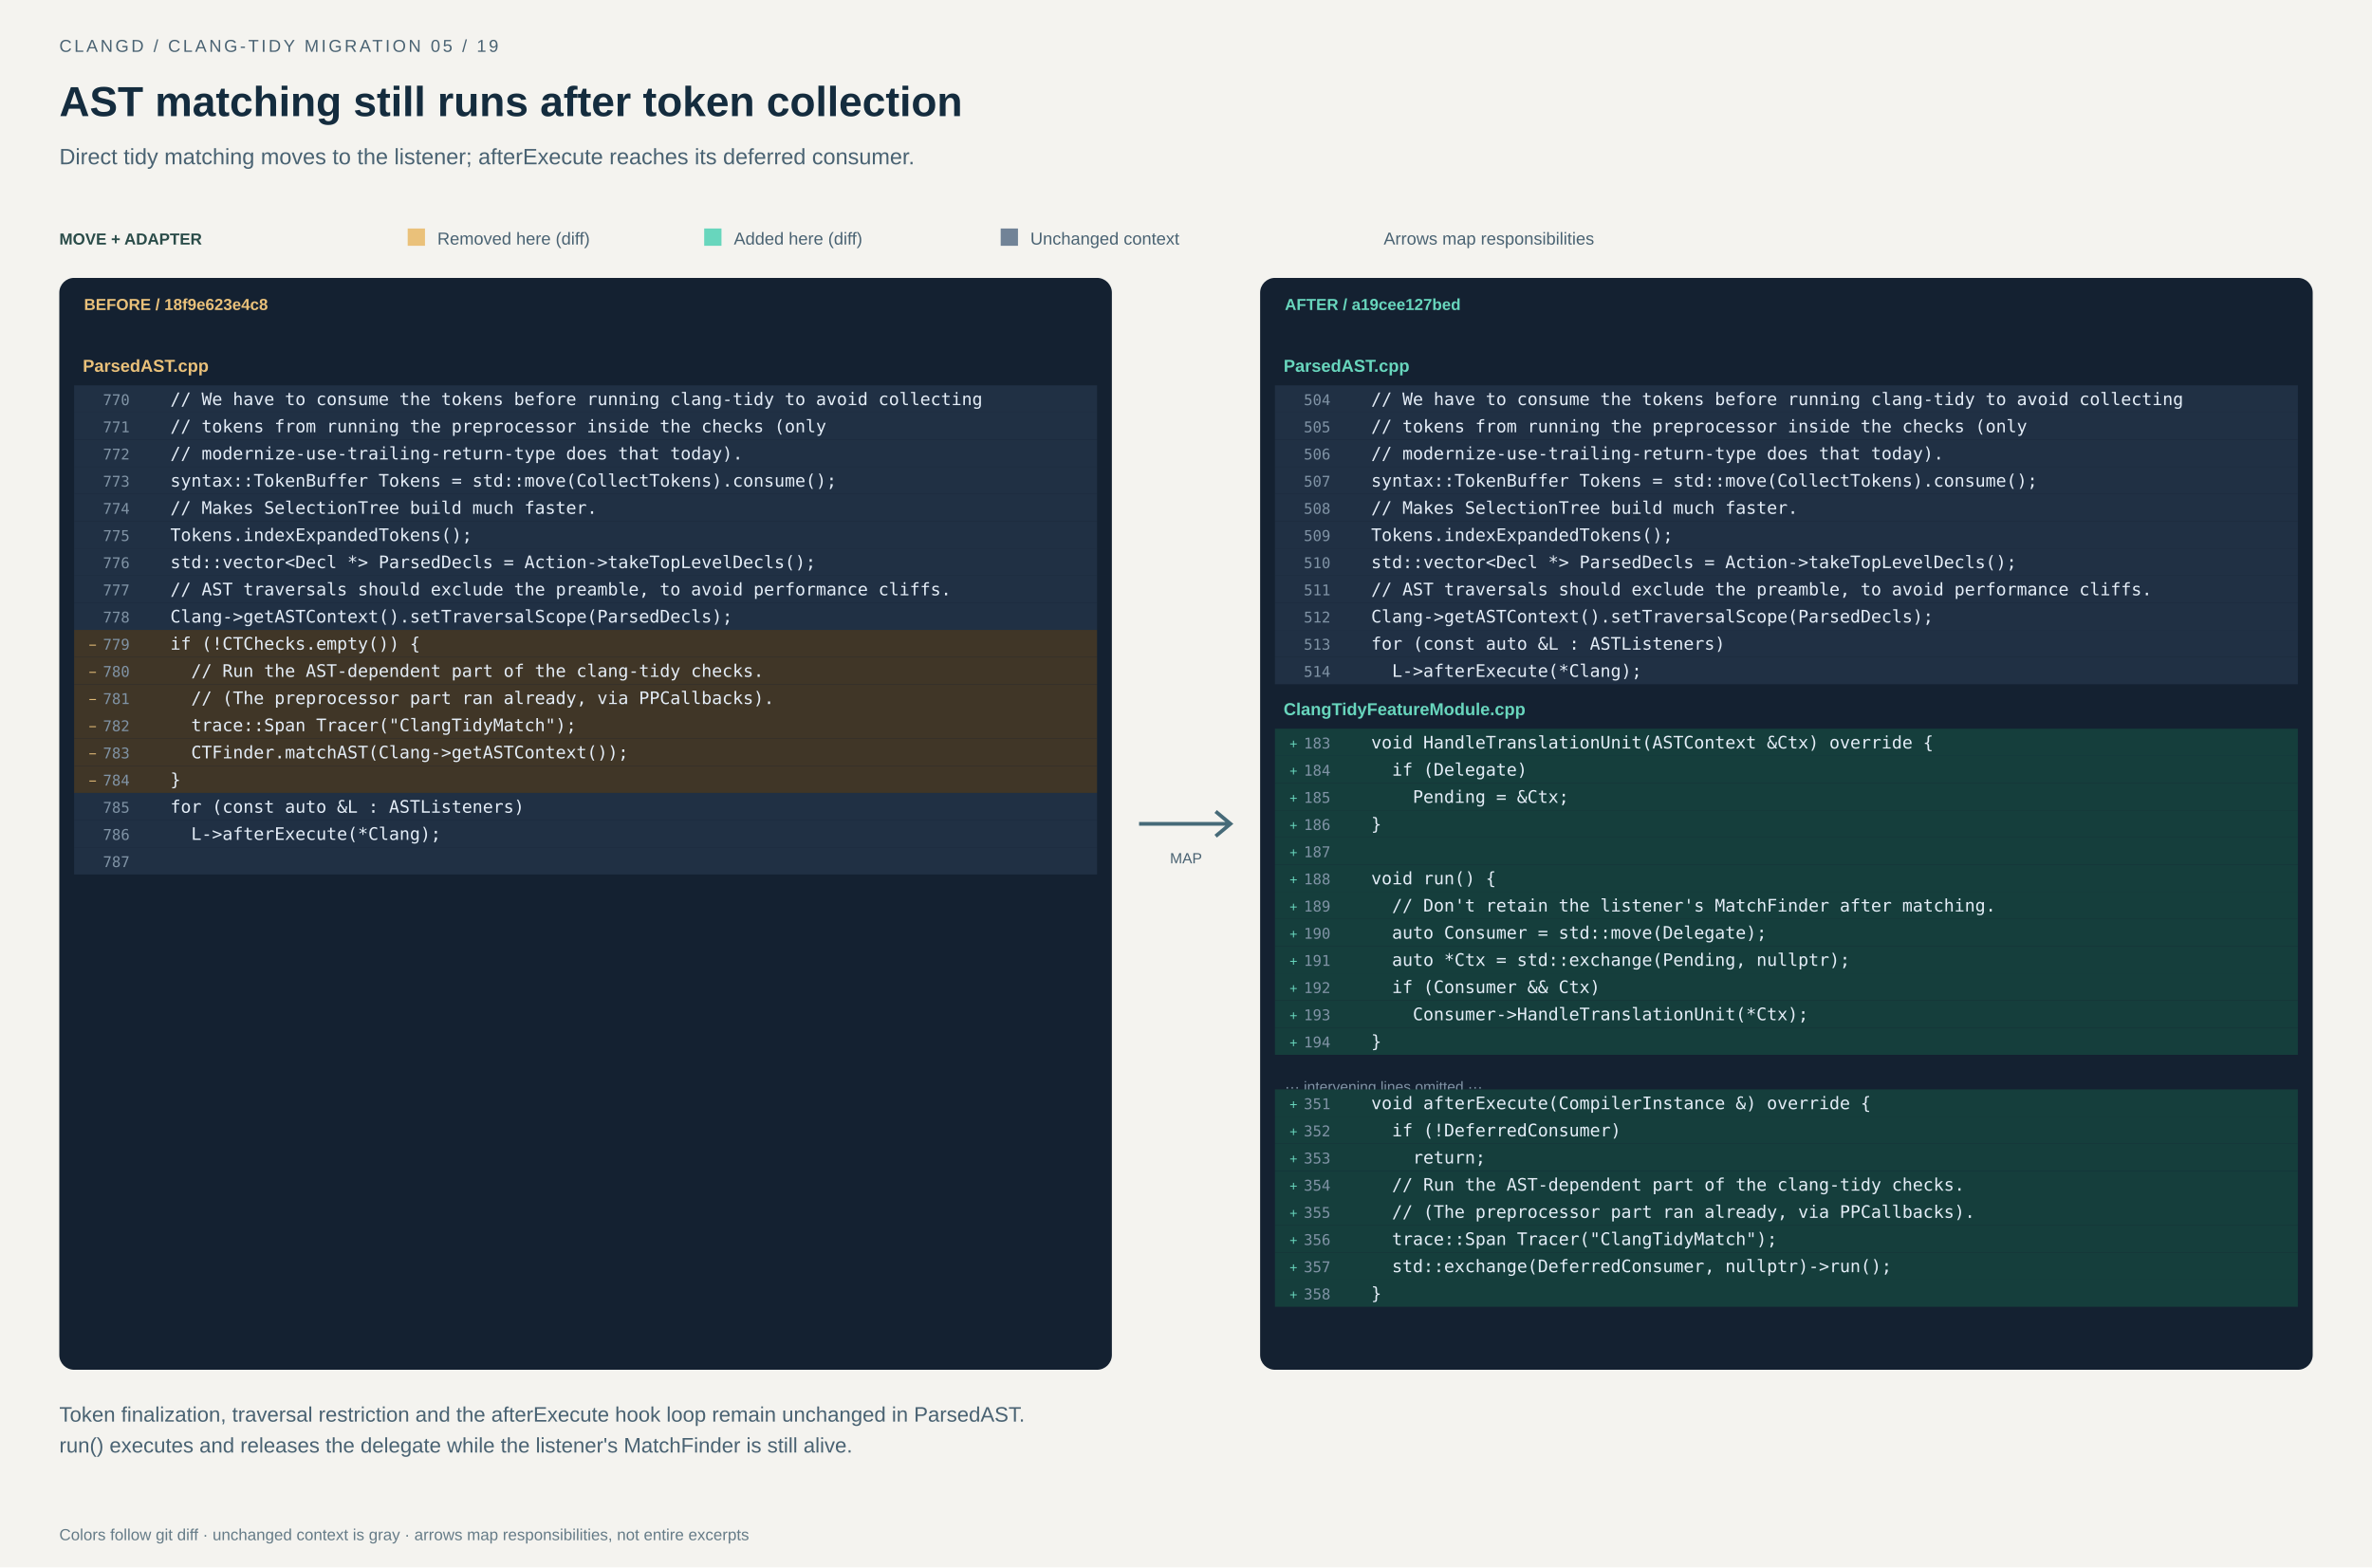
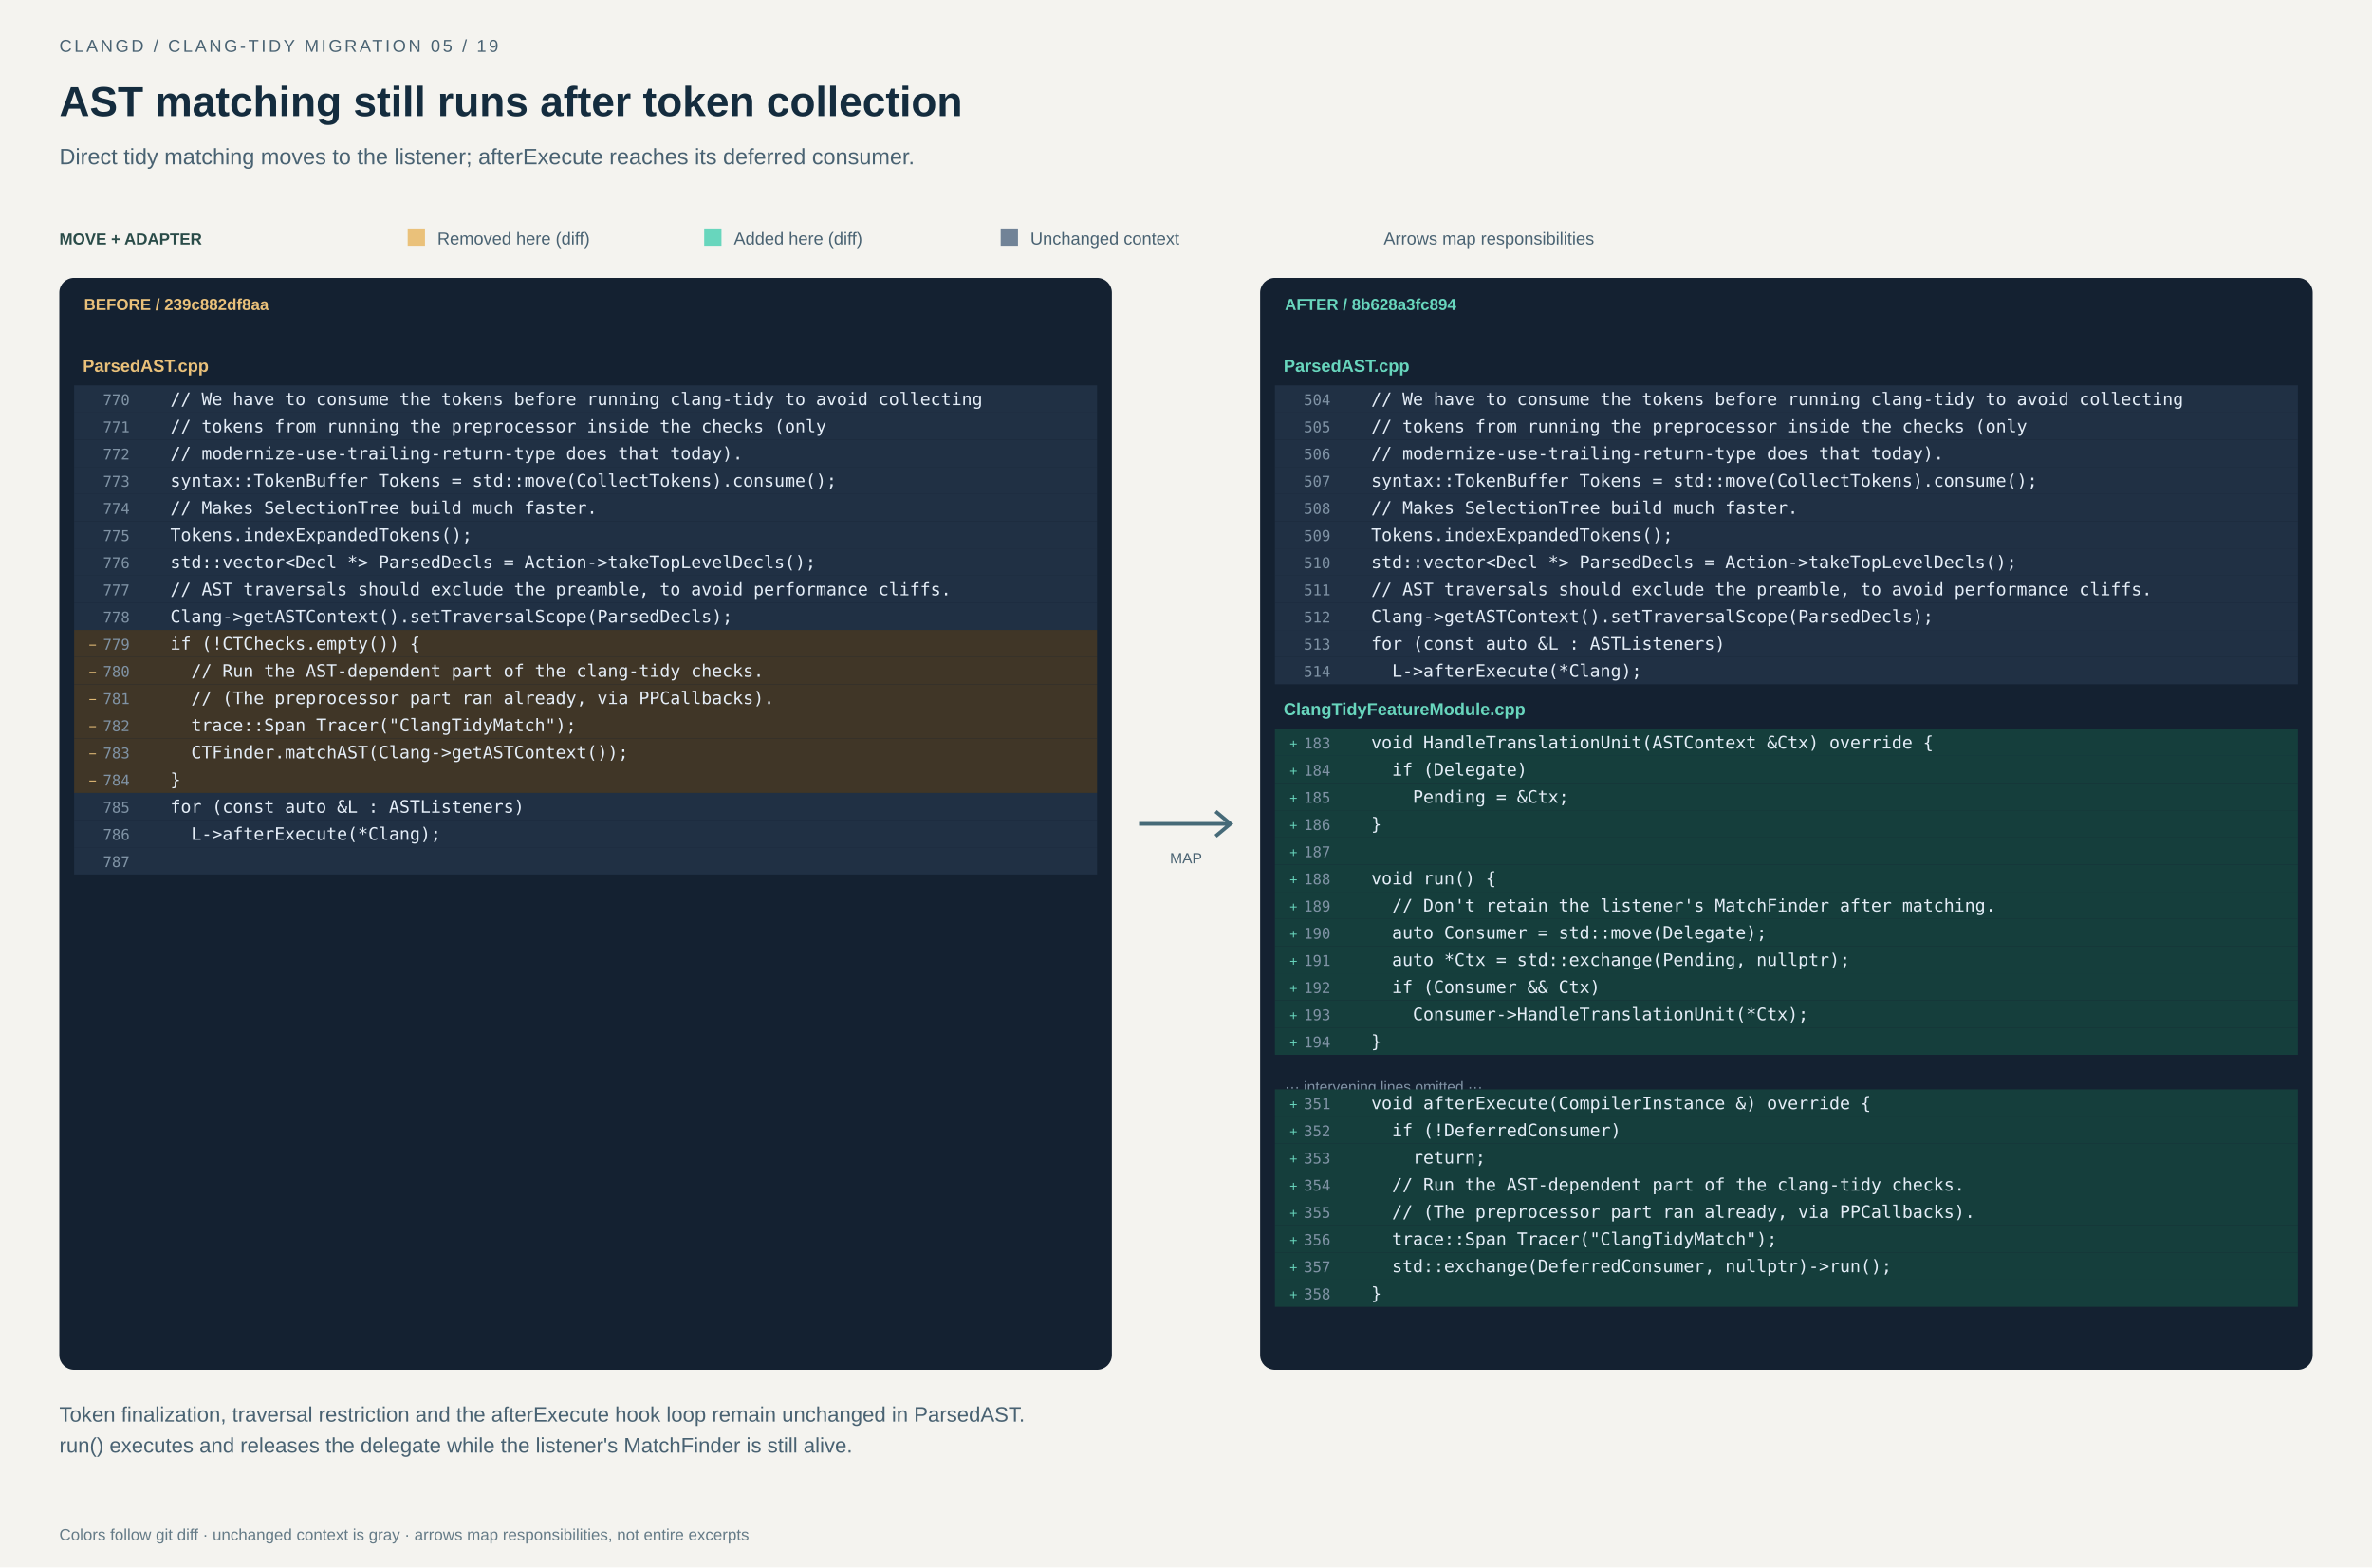
<svg xmlns="http://www.w3.org/2000/svg" width="1920" height="1269" viewBox="0 0 1920 1269">
  <rect width="1920" height="1269" fill="#f4f3ef" />
  <text x="48" y="42" font-family="Arial,Helvetica,sans-serif" font-size="16" fill="#496272" letter-spacing="2" style="font-size:14px">CLANGD / CLANG-TIDY MIGRATION     05 / 19</text>
  <text x="48" y="94" font-family="Arial,Helvetica,sans-serif" font-size="16" fill="#496272" font-weight="700" style="fill:#142c3e;font-size:34px">AST matching still runs after token collection</text>
  <text x="48" y="133" font-family="Arial,Helvetica,sans-serif" font-size="16" fill="#496272" style="font-size:18px">Direct tidy matching moves to the listener; afterExecute reaches its deferred consumer.</text>
  <text x="48" y="198" font-family="Arial,Helvetica,sans-serif" font-size="16" fill="#496272" font-weight="700" style="fill:#294b48;font-size:13px">MOVE + ADAPTER</text>
  <rect x="330" y="185" width="14" height="14" fill="#eac17a" />
  <text x="354" y="198" font-family="Arial,Helvetica,sans-serif" font-size="16" fill="#496272" style="font-size:14px">Removed here (diff)</text>
  <rect x="570" y="185" width="14" height="14" fill="#68d6bd" />
  <text x="594" y="198" font-family="Arial,Helvetica,sans-serif" font-size="16" fill="#496272" style="font-size:14px">Added here (diff)</text>
  <rect x="810" y="185" width="14" height="14" fill="#718397" />
  <text x="834" y="198" font-family="Arial,Helvetica,sans-serif" font-size="16" fill="#496272" style="font-size:14px">Unchanged context</text>
  <text x="1120" y="198" font-family="Arial,Helvetica,sans-serif" font-size="16" fill="#496272" style="font-size:14px">Arrows map responsibilities</text>
  <rect x="48" y="225" width="852" height="884" rx="12" fill="#142131" />
-   <text x="68" y="251" font-family="Arial,Helvetica,sans-serif" font-size="16" fill="#496272" style="fill:#eac17a;font-size:13px" font-weight="700">BEFORE / 18f9e623e4c8</text>
-   <a href="https://github.com/ArcsinX/llvm-project/blob/18f9e623e4c891ba31ff817c07197707ac9bc593/clang-tools-extra/clangd/ParsedAST.cpp#L770">
+   <text x="68" y="251" font-family="Arial,Helvetica,sans-serif" font-size="16" fill="#496272" style="fill:#eac17a;font-size:13px" font-weight="700">BEFORE / 239c882df8aa</text>
+   <a href="https://github.com/ArcsinX/llvm-project/blob/239c882df8aa5e256256843090984ee90b43e835/clang-tools-extra/clangd/ParsedAST.cpp#L770">
    <text x="67" y="301" font-family="Arial,Helvetica,sans-serif" font-size="16" fill="#496272" font-weight="600" style="fill:#eac17a;font-size:14px">ParsedAST.cpp</text>
  </a>
  <rect x="60" y="312" width="828" height="22" fill="#203044" />
  <text x="105" y="328" text-anchor="end" font-family="Menlo,Consolas,monospace" font-size="12" fill="#8093a5">770</text>
  <text x="121" y="328" xml:space="preserve" font-family="Menlo,Consolas,monospace" font-size="14" fill="#e4edf7">  // We have to consume the tokens before running clang-tidy to avoid collecting</text>
  <rect x="60" y="334" width="828" height="22" fill="#203044" />
  <text x="105" y="350" text-anchor="end" font-family="Menlo,Consolas,monospace" font-size="12" fill="#8093a5">771</text>
  <text x="121" y="350" xml:space="preserve" font-family="Menlo,Consolas,monospace" font-size="14" fill="#e4edf7">  // tokens from running the preprocessor inside the checks (only</text>
  <rect x="60" y="356" width="828" height="22" fill="#203044" />
  <text x="105" y="372" text-anchor="end" font-family="Menlo,Consolas,monospace" font-size="12" fill="#8093a5">772</text>
  <text x="121" y="372" xml:space="preserve" font-family="Menlo,Consolas,monospace" font-size="14" fill="#e4edf7">  // modernize-use-trailing-return-type does that today).</text>
  <rect x="60" y="378" width="828" height="22" fill="#203044" />
  <text x="105" y="394" text-anchor="end" font-family="Menlo,Consolas,monospace" font-size="12" fill="#8093a5">773</text>
  <text x="121" y="394" xml:space="preserve" font-family="Menlo,Consolas,monospace" font-size="14" fill="#e4edf7">  syntax::TokenBuffer Tokens = std::move(CollectTokens).consume();</text>
  <rect x="60" y="400" width="828" height="22" fill="#203044" />
  <text x="105" y="416" text-anchor="end" font-family="Menlo,Consolas,monospace" font-size="12" fill="#8093a5">774</text>
  <text x="121" y="416" xml:space="preserve" font-family="Menlo,Consolas,monospace" font-size="14" fill="#e4edf7">  // Makes SelectionTree build much faster.</text>
  <rect x="60" y="422" width="828" height="22" fill="#203044" />
  <text x="105" y="438" text-anchor="end" font-family="Menlo,Consolas,monospace" font-size="12" fill="#8093a5">775</text>
  <text x="121" y="438" xml:space="preserve" font-family="Menlo,Consolas,monospace" font-size="14" fill="#e4edf7">  Tokens.indexExpandedTokens();</text>
  <rect x="60" y="444" width="828" height="22" fill="#203044" />
  <text x="105" y="460" text-anchor="end" font-family="Menlo,Consolas,monospace" font-size="12" fill="#8093a5">776</text>
  <text x="121" y="460" xml:space="preserve" font-family="Menlo,Consolas,monospace" font-size="14" fill="#e4edf7">  std::vector&lt;Decl *&gt; ParsedDecls = Action-&gt;takeTopLevelDecls();</text>
  <rect x="60" y="466" width="828" height="22" fill="#203044" />
  <text x="105" y="482" text-anchor="end" font-family="Menlo,Consolas,monospace" font-size="12" fill="#8093a5">777</text>
  <text x="121" y="482" xml:space="preserve" font-family="Menlo,Consolas,monospace" font-size="14" fill="#e4edf7">  // AST traversals should exclude the preamble, to avoid performance cliffs.</text>
  <rect x="60" y="488" width="828" height="22" fill="#203044" />
  <text x="105" y="504" text-anchor="end" font-family="Menlo,Consolas,monospace" font-size="12" fill="#8093a5">778</text>
  <text x="121" y="504" xml:space="preserve" font-family="Menlo,Consolas,monospace" font-size="14" fill="#e4edf7">  Clang-&gt;getASTContext().setTraversalScope(ParsedDecls);</text>
  <rect x="60" y="510" width="828" height="22" fill="#403627" />
-   <text x="75" y="526" font-family="Arial,Helvetica,sans-serif" font-size="16" fill="#496272" text-anchor="middle" style="fill:#eac17a;font-size:11px">−</text>
+   <text x="75" y="526" font-family="Arial,Helvetica,sans-serif" font-size="11" fill="#eac17a" text-anchor="middle">−</text>
  <text x="105" y="526" text-anchor="end" font-family="Menlo,Consolas,monospace" font-size="12" fill="#8093a5">779</text>
  <text x="121" y="526" xml:space="preserve" font-family="Menlo,Consolas,monospace" font-size="14" fill="#e4edf7">  if (!CTChecks.empty()) {</text>
  <rect x="60" y="532" width="828" height="22" fill="#403627" />
-   <text x="75" y="548" font-family="Arial,Helvetica,sans-serif" font-size="16" fill="#496272" text-anchor="middle" style="fill:#eac17a;font-size:11px">−</text>
+   <text x="75" y="548" font-family="Arial,Helvetica,sans-serif" font-size="11" fill="#eac17a" text-anchor="middle">−</text>
  <text x="105" y="548" text-anchor="end" font-family="Menlo,Consolas,monospace" font-size="12" fill="#8093a5">780</text>
  <text x="121" y="548" xml:space="preserve" font-family="Menlo,Consolas,monospace" font-size="14" fill="#e4edf7">    // Run the AST-dependent part of the clang-tidy checks.</text>
  <rect x="60" y="554" width="828" height="22" fill="#403627" />
-   <text x="75" y="570" font-family="Arial,Helvetica,sans-serif" font-size="16" fill="#496272" text-anchor="middle" style="fill:#eac17a;font-size:11px">−</text>
+   <text x="75" y="570" font-family="Arial,Helvetica,sans-serif" font-size="11" fill="#eac17a" text-anchor="middle">−</text>
  <text x="105" y="570" text-anchor="end" font-family="Menlo,Consolas,monospace" font-size="12" fill="#8093a5">781</text>
  <text x="121" y="570" xml:space="preserve" font-family="Menlo,Consolas,monospace" font-size="14" fill="#e4edf7">    // (The preprocessor part ran already, via PPCallbacks).</text>
  <rect x="60" y="576" width="828" height="22" fill="#403627" />
-   <text x="75" y="592" font-family="Arial,Helvetica,sans-serif" font-size="16" fill="#496272" text-anchor="middle" style="fill:#eac17a;font-size:11px">−</text>
+   <text x="75" y="592" font-family="Arial,Helvetica,sans-serif" font-size="11" fill="#eac17a" text-anchor="middle">−</text>
  <text x="105" y="592" text-anchor="end" font-family="Menlo,Consolas,monospace" font-size="12" fill="#8093a5">782</text>
  <text x="121" y="592" xml:space="preserve" font-family="Menlo,Consolas,monospace" font-size="14" fill="#e4edf7">    trace::Span Tracer("ClangTidyMatch");</text>
  <rect x="60" y="598" width="828" height="22" fill="#403627" />
-   <text x="75" y="614" font-family="Arial,Helvetica,sans-serif" font-size="16" fill="#496272" text-anchor="middle" style="fill:#eac17a;font-size:11px">−</text>
+   <text x="75" y="614" font-family="Arial,Helvetica,sans-serif" font-size="11" fill="#eac17a" text-anchor="middle">−</text>
  <text x="105" y="614" text-anchor="end" font-family="Menlo,Consolas,monospace" font-size="12" fill="#8093a5">783</text>
  <text x="121" y="614" xml:space="preserve" font-family="Menlo,Consolas,monospace" font-size="14" fill="#e4edf7">    CTFinder.matchAST(Clang-&gt;getASTContext());</text>
  <rect x="60" y="620" width="828" height="22" fill="#403627" />
-   <text x="75" y="636" font-family="Arial,Helvetica,sans-serif" font-size="16" fill="#496272" text-anchor="middle" style="fill:#eac17a;font-size:11px">−</text>
+   <text x="75" y="636" font-family="Arial,Helvetica,sans-serif" font-size="11" fill="#eac17a" text-anchor="middle">−</text>
  <text x="105" y="636" text-anchor="end" font-family="Menlo,Consolas,monospace" font-size="12" fill="#8093a5">784</text>
  <text x="121" y="636" xml:space="preserve" font-family="Menlo,Consolas,monospace" font-size="14" fill="#e4edf7">  }</text>
  <rect x="60" y="642" width="828" height="22" fill="#203044" />
  <text x="105" y="658" text-anchor="end" font-family="Menlo,Consolas,monospace" font-size="12" fill="#8093a5">785</text>
  <text x="121" y="658" xml:space="preserve" font-family="Menlo,Consolas,monospace" font-size="14" fill="#e4edf7">  for (const auto &amp;L : ASTListeners)</text>
  <rect x="60" y="664" width="828" height="22" fill="#203044" />
  <text x="105" y="680" text-anchor="end" font-family="Menlo,Consolas,monospace" font-size="12" fill="#8093a5">786</text>
  <text x="121" y="680" xml:space="preserve" font-family="Menlo,Consolas,monospace" font-size="14" fill="#e4edf7">    L-&gt;afterExecute(*Clang);</text>
  <rect x="60" y="686" width="828" height="22" fill="#203044" />
  <text x="105" y="702" text-anchor="end" font-family="Menlo,Consolas,monospace" font-size="12" fill="#8093a5">787</text>
  <text x="121" y="702" xml:space="preserve" font-family="Menlo,Consolas,monospace" font-size="14" fill="#e4edf7" />
  <rect x="1020" y="225" width="852" height="884" rx="12" fill="#142131" />
-   <text x="1040" y="251" font-family="Arial,Helvetica,sans-serif" font-size="16" fill="#496272" style="fill:#68d6bd;font-size:13px" font-weight="700">AFTER / a19cee127bed</text>
-   <a href="https://github.com/ArcsinX/llvm-project/blob/a19cee127beda88aa79dd0e7d18eb395a6eb4da7/clang-tools-extra/clangd/ParsedAST.cpp#L504">
+   <text x="1040" y="251" font-family="Arial,Helvetica,sans-serif" font-size="16" fill="#496272" style="fill:#68d6bd;font-size:13px" font-weight="700">AFTER / 8b628a3fc894</text>
+   <a href="https://github.com/ArcsinX/llvm-project/blob/8b628a3fc894a6b67b3d2c5d9fb6acdb73993a62/clang-tools-extra/clangd/ParsedAST.cpp#L504">
    <text x="1039" y="301" font-family="Arial,Helvetica,sans-serif" font-size="16" fill="#496272" font-weight="600" style="fill:#68d6bd;font-size:14px">ParsedAST.cpp</text>
  </a>
  <rect x="1032" y="312" width="828" height="22" fill="#203044" />
  <text x="1077" y="328" text-anchor="end" font-family="Menlo,Consolas,monospace" font-size="12" fill="#8093a5">504</text>
  <text x="1093" y="328" xml:space="preserve" font-family="Menlo,Consolas,monospace" font-size="14" fill="#e4edf7">  // We have to consume the tokens before running clang-tidy to avoid collecting</text>
  <rect x="1032" y="334" width="828" height="22" fill="#203044" />
  <text x="1077" y="350" text-anchor="end" font-family="Menlo,Consolas,monospace" font-size="12" fill="#8093a5">505</text>
  <text x="1093" y="350" xml:space="preserve" font-family="Menlo,Consolas,monospace" font-size="14" fill="#e4edf7">  // tokens from running the preprocessor inside the checks (only</text>
  <rect x="1032" y="356" width="828" height="22" fill="#203044" />
  <text x="1077" y="372" text-anchor="end" font-family="Menlo,Consolas,monospace" font-size="12" fill="#8093a5">506</text>
  <text x="1093" y="372" xml:space="preserve" font-family="Menlo,Consolas,monospace" font-size="14" fill="#e4edf7">  // modernize-use-trailing-return-type does that today).</text>
  <rect x="1032" y="378" width="828" height="22" fill="#203044" />
  <text x="1077" y="394" text-anchor="end" font-family="Menlo,Consolas,monospace" font-size="12" fill="#8093a5">507</text>
  <text x="1093" y="394" xml:space="preserve" font-family="Menlo,Consolas,monospace" font-size="14" fill="#e4edf7">  syntax::TokenBuffer Tokens = std::move(CollectTokens).consume();</text>
  <rect x="1032" y="400" width="828" height="22" fill="#203044" />
  <text x="1077" y="416" text-anchor="end" font-family="Menlo,Consolas,monospace" font-size="12" fill="#8093a5">508</text>
  <text x="1093" y="416" xml:space="preserve" font-family="Menlo,Consolas,monospace" font-size="14" fill="#e4edf7">  // Makes SelectionTree build much faster.</text>
  <rect x="1032" y="422" width="828" height="22" fill="#203044" />
  <text x="1077" y="438" text-anchor="end" font-family="Menlo,Consolas,monospace" font-size="12" fill="#8093a5">509</text>
  <text x="1093" y="438" xml:space="preserve" font-family="Menlo,Consolas,monospace" font-size="14" fill="#e4edf7">  Tokens.indexExpandedTokens();</text>
  <rect x="1032" y="444" width="828" height="22" fill="#203044" />
  <text x="1077" y="460" text-anchor="end" font-family="Menlo,Consolas,monospace" font-size="12" fill="#8093a5">510</text>
  <text x="1093" y="460" xml:space="preserve" font-family="Menlo,Consolas,monospace" font-size="14" fill="#e4edf7">  std::vector&lt;Decl *&gt; ParsedDecls = Action-&gt;takeTopLevelDecls();</text>
  <rect x="1032" y="466" width="828" height="22" fill="#203044" />
  <text x="1077" y="482" text-anchor="end" font-family="Menlo,Consolas,monospace" font-size="12" fill="#8093a5">511</text>
  <text x="1093" y="482" xml:space="preserve" font-family="Menlo,Consolas,monospace" font-size="14" fill="#e4edf7">  // AST traversals should exclude the preamble, to avoid performance cliffs.</text>
  <rect x="1032" y="488" width="828" height="22" fill="#203044" />
  <text x="1077" y="504" text-anchor="end" font-family="Menlo,Consolas,monospace" font-size="12" fill="#8093a5">512</text>
  <text x="1093" y="504" xml:space="preserve" font-family="Menlo,Consolas,monospace" font-size="14" fill="#e4edf7">  Clang-&gt;getASTContext().setTraversalScope(ParsedDecls);</text>
  <rect x="1032" y="510" width="828" height="22" fill="#203044" />
  <text x="1077" y="526" text-anchor="end" font-family="Menlo,Consolas,monospace" font-size="12" fill="#8093a5">513</text>
  <text x="1093" y="526" xml:space="preserve" font-family="Menlo,Consolas,monospace" font-size="14" fill="#e4edf7">  for (const auto &amp;L : ASTListeners)</text>
  <rect x="1032" y="532" width="828" height="22" fill="#203044" />
  <text x="1077" y="548" text-anchor="end" font-family="Menlo,Consolas,monospace" font-size="12" fill="#8093a5">514</text>
  <text x="1093" y="548" xml:space="preserve" font-family="Menlo,Consolas,monospace" font-size="14" fill="#e4edf7">    L-&gt;afterExecute(*Clang);</text>
-   <a href="https://github.com/ArcsinX/llvm-project/blob/a19cee127beda88aa79dd0e7d18eb395a6eb4da7/clang-tools-extra/clangd/ClangTidyFeatureModule.cpp#L183">
+   <a href="https://github.com/ArcsinX/llvm-project/blob/8b628a3fc894a6b67b3d2c5d9fb6acdb73993a62/clang-tools-extra/clangd/ClangTidyFeatureModule.cpp#L183">
    <text x="1039" y="579" font-family="Arial,Helvetica,sans-serif" font-size="16" fill="#496272" font-weight="600" style="fill:#68d6bd;font-size:14px">ClangTidyFeatureModule.cpp</text>
  </a>
  <rect x="1032" y="590" width="828" height="22" fill="#153e3c" />
-   <text x="1047" y="606" font-family="Arial,Helvetica,sans-serif" font-size="16" fill="#496272" text-anchor="middle" style="fill:#68d6bd;font-size:11px">+</text>
+   <text x="1047" y="606" font-family="Arial,Helvetica,sans-serif" font-size="11" fill="#68d6bd" text-anchor="middle">+</text>
  <text x="1077" y="606" text-anchor="end" font-family="Menlo,Consolas,monospace" font-size="12" fill="#8093a5">183</text>
  <text x="1093" y="606" xml:space="preserve" font-family="Menlo,Consolas,monospace" font-size="14" fill="#e4edf7">  void HandleTranslationUnit(ASTContext &amp;Ctx) override {</text>
  <rect x="1032" y="612" width="828" height="22" fill="#153e3c" />
-   <text x="1047" y="628" font-family="Arial,Helvetica,sans-serif" font-size="16" fill="#496272" text-anchor="middle" style="fill:#68d6bd;font-size:11px">+</text>
+   <text x="1047" y="628" font-family="Arial,Helvetica,sans-serif" font-size="11" fill="#68d6bd" text-anchor="middle">+</text>
  <text x="1077" y="628" text-anchor="end" font-family="Menlo,Consolas,monospace" font-size="12" fill="#8093a5">184</text>
  <text x="1093" y="628" xml:space="preserve" font-family="Menlo,Consolas,monospace" font-size="14" fill="#e4edf7">    if (Delegate)</text>
  <rect x="1032" y="634" width="828" height="22" fill="#153e3c" />
-   <text x="1047" y="650" font-family="Arial,Helvetica,sans-serif" font-size="16" fill="#496272" text-anchor="middle" style="fill:#68d6bd;font-size:11px">+</text>
+   <text x="1047" y="650" font-family="Arial,Helvetica,sans-serif" font-size="11" fill="#68d6bd" text-anchor="middle">+</text>
  <text x="1077" y="650" text-anchor="end" font-family="Menlo,Consolas,monospace" font-size="12" fill="#8093a5">185</text>
  <text x="1093" y="650" xml:space="preserve" font-family="Menlo,Consolas,monospace" font-size="14" fill="#e4edf7">      Pending = &amp;Ctx;</text>
  <rect x="1032" y="656" width="828" height="22" fill="#153e3c" />
-   <text x="1047" y="672" font-family="Arial,Helvetica,sans-serif" font-size="16" fill="#496272" text-anchor="middle" style="fill:#68d6bd;font-size:11px">+</text>
+   <text x="1047" y="672" font-family="Arial,Helvetica,sans-serif" font-size="11" fill="#68d6bd" text-anchor="middle">+</text>
  <text x="1077" y="672" text-anchor="end" font-family="Menlo,Consolas,monospace" font-size="12" fill="#8093a5">186</text>
  <text x="1093" y="672" xml:space="preserve" font-family="Menlo,Consolas,monospace" font-size="14" fill="#e4edf7">  }</text>
  <rect x="1032" y="678" width="828" height="22" fill="#153e3c" />
-   <text x="1047" y="694" font-family="Arial,Helvetica,sans-serif" font-size="16" fill="#496272" text-anchor="middle" style="fill:#68d6bd;font-size:11px">+</text>
+   <text x="1047" y="694" font-family="Arial,Helvetica,sans-serif" font-size="11" fill="#68d6bd" text-anchor="middle">+</text>
  <text x="1077" y="694" text-anchor="end" font-family="Menlo,Consolas,monospace" font-size="12" fill="#8093a5">187</text>
  <text x="1093" y="694" xml:space="preserve" font-family="Menlo,Consolas,monospace" font-size="14" fill="#e4edf7" />
  <rect x="1032" y="700" width="828" height="22" fill="#153e3c" />
-   <text x="1047" y="716" font-family="Arial,Helvetica,sans-serif" font-size="16" fill="#496272" text-anchor="middle" style="fill:#68d6bd;font-size:11px">+</text>
+   <text x="1047" y="716" font-family="Arial,Helvetica,sans-serif" font-size="11" fill="#68d6bd" text-anchor="middle">+</text>
  <text x="1077" y="716" text-anchor="end" font-family="Menlo,Consolas,monospace" font-size="12" fill="#8093a5">188</text>
  <text x="1093" y="716" xml:space="preserve" font-family="Menlo,Consolas,monospace" font-size="14" fill="#e4edf7">  void run() {</text>
  <rect x="1032" y="722" width="828" height="22" fill="#153e3c" />
-   <text x="1047" y="738" font-family="Arial,Helvetica,sans-serif" font-size="16" fill="#496272" text-anchor="middle" style="fill:#68d6bd;font-size:11px">+</text>
+   <text x="1047" y="738" font-family="Arial,Helvetica,sans-serif" font-size="11" fill="#68d6bd" text-anchor="middle">+</text>
  <text x="1077" y="738" text-anchor="end" font-family="Menlo,Consolas,monospace" font-size="12" fill="#8093a5">189</text>
  <text x="1093" y="738" xml:space="preserve" font-family="Menlo,Consolas,monospace" font-size="14" fill="#e4edf7">    // Don't retain the listener's MatchFinder after matching.</text>
  <rect x="1032" y="744" width="828" height="22" fill="#153e3c" />
-   <text x="1047" y="760" font-family="Arial,Helvetica,sans-serif" font-size="16" fill="#496272" text-anchor="middle" style="fill:#68d6bd;font-size:11px">+</text>
+   <text x="1047" y="760" font-family="Arial,Helvetica,sans-serif" font-size="11" fill="#68d6bd" text-anchor="middle">+</text>
  <text x="1077" y="760" text-anchor="end" font-family="Menlo,Consolas,monospace" font-size="12" fill="#8093a5">190</text>
  <text x="1093" y="760" xml:space="preserve" font-family="Menlo,Consolas,monospace" font-size="14" fill="#e4edf7">    auto Consumer = std::move(Delegate);</text>
  <rect x="1032" y="766" width="828" height="22" fill="#153e3c" />
-   <text x="1047" y="782" font-family="Arial,Helvetica,sans-serif" font-size="16" fill="#496272" text-anchor="middle" style="fill:#68d6bd;font-size:11px">+</text>
+   <text x="1047" y="782" font-family="Arial,Helvetica,sans-serif" font-size="11" fill="#68d6bd" text-anchor="middle">+</text>
  <text x="1077" y="782" text-anchor="end" font-family="Menlo,Consolas,monospace" font-size="12" fill="#8093a5">191</text>
  <text x="1093" y="782" xml:space="preserve" font-family="Menlo,Consolas,monospace" font-size="14" fill="#e4edf7">    auto *Ctx = std::exchange(Pending, nullptr);</text>
  <rect x="1032" y="788" width="828" height="22" fill="#153e3c" />
-   <text x="1047" y="804" font-family="Arial,Helvetica,sans-serif" font-size="16" fill="#496272" text-anchor="middle" style="fill:#68d6bd;font-size:11px">+</text>
+   <text x="1047" y="804" font-family="Arial,Helvetica,sans-serif" font-size="11" fill="#68d6bd" text-anchor="middle">+</text>
  <text x="1077" y="804" text-anchor="end" font-family="Menlo,Consolas,monospace" font-size="12" fill="#8093a5">192</text>
  <text x="1093" y="804" xml:space="preserve" font-family="Menlo,Consolas,monospace" font-size="14" fill="#e4edf7">    if (Consumer &amp;&amp; Ctx)</text>
  <rect x="1032" y="810" width="828" height="22" fill="#153e3c" />
-   <text x="1047" y="826" font-family="Arial,Helvetica,sans-serif" font-size="16" fill="#496272" text-anchor="middle" style="fill:#68d6bd;font-size:11px">+</text>
+   <text x="1047" y="826" font-family="Arial,Helvetica,sans-serif" font-size="11" fill="#68d6bd" text-anchor="middle">+</text>
  <text x="1077" y="826" text-anchor="end" font-family="Menlo,Consolas,monospace" font-size="12" fill="#8093a5">193</text>
  <text x="1093" y="826" xml:space="preserve" font-family="Menlo,Consolas,monospace" font-size="14" fill="#e4edf7">      Consumer-&gt;HandleTranslationUnit(*Ctx);</text>
  <rect x="1032" y="832" width="828" height="22" fill="#153e3c" />
-   <text x="1047" y="848" font-family="Arial,Helvetica,sans-serif" font-size="16" fill="#496272" text-anchor="middle" style="fill:#68d6bd;font-size:11px">+</text>
+   <text x="1047" y="848" font-family="Arial,Helvetica,sans-serif" font-size="11" fill="#68d6bd" text-anchor="middle">+</text>
  <text x="1077" y="848" text-anchor="end" font-family="Menlo,Consolas,monospace" font-size="12" fill="#8093a5">194</text>
  <text x="1093" y="848" xml:space="preserve" font-family="Menlo,Consolas,monospace" font-size="14" fill="#e4edf7">  }</text>
  <text x="1040" y="884" font-family="Arial,Helvetica,sans-serif" font-size="16" fill="#496272" style="fill:#8093a5;font-size:12px">··· intervening lines omitted ···</text>
  <rect x="1032" y="882" width="828" height="22" fill="#153e3c" />
-   <text x="1047" y="898" font-family="Arial,Helvetica,sans-serif" font-size="16" fill="#496272" text-anchor="middle" style="fill:#68d6bd;font-size:11px">+</text>
+   <text x="1047" y="898" font-family="Arial,Helvetica,sans-serif" font-size="11" fill="#68d6bd" text-anchor="middle">+</text>
  <text x="1077" y="898" text-anchor="end" font-family="Menlo,Consolas,monospace" font-size="12" fill="#8093a5">351</text>
  <text x="1093" y="898" xml:space="preserve" font-family="Menlo,Consolas,monospace" font-size="14" fill="#e4edf7">  void afterExecute(CompilerInstance &amp;) override {</text>
  <rect x="1032" y="904" width="828" height="22" fill="#153e3c" />
-   <text x="1047" y="920" font-family="Arial,Helvetica,sans-serif" font-size="16" fill="#496272" text-anchor="middle" style="fill:#68d6bd;font-size:11px">+</text>
+   <text x="1047" y="920" font-family="Arial,Helvetica,sans-serif" font-size="11" fill="#68d6bd" text-anchor="middle">+</text>
  <text x="1077" y="920" text-anchor="end" font-family="Menlo,Consolas,monospace" font-size="12" fill="#8093a5">352</text>
  <text x="1093" y="920" xml:space="preserve" font-family="Menlo,Consolas,monospace" font-size="14" fill="#e4edf7">    if (!DeferredConsumer)</text>
  <rect x="1032" y="926" width="828" height="22" fill="#153e3c" />
-   <text x="1047" y="942" font-family="Arial,Helvetica,sans-serif" font-size="16" fill="#496272" text-anchor="middle" style="fill:#68d6bd;font-size:11px">+</text>
+   <text x="1047" y="942" font-family="Arial,Helvetica,sans-serif" font-size="11" fill="#68d6bd" text-anchor="middle">+</text>
  <text x="1077" y="942" text-anchor="end" font-family="Menlo,Consolas,monospace" font-size="12" fill="#8093a5">353</text>
  <text x="1093" y="942" xml:space="preserve" font-family="Menlo,Consolas,monospace" font-size="14" fill="#e4edf7">      return;</text>
  <rect x="1032" y="948" width="828" height="22" fill="#153e3c" />
-   <text x="1047" y="964" font-family="Arial,Helvetica,sans-serif" font-size="16" fill="#496272" text-anchor="middle" style="fill:#68d6bd;font-size:11px">+</text>
+   <text x="1047" y="964" font-family="Arial,Helvetica,sans-serif" font-size="11" fill="#68d6bd" text-anchor="middle">+</text>
  <text x="1077" y="964" text-anchor="end" font-family="Menlo,Consolas,monospace" font-size="12" fill="#8093a5">354</text>
  <text x="1093" y="964" xml:space="preserve" font-family="Menlo,Consolas,monospace" font-size="14" fill="#e4edf7">    // Run the AST-dependent part of the clang-tidy checks.</text>
  <rect x="1032" y="970" width="828" height="22" fill="#153e3c" />
-   <text x="1047" y="986" font-family="Arial,Helvetica,sans-serif" font-size="16" fill="#496272" text-anchor="middle" style="fill:#68d6bd;font-size:11px">+</text>
+   <text x="1047" y="986" font-family="Arial,Helvetica,sans-serif" font-size="11" fill="#68d6bd" text-anchor="middle">+</text>
  <text x="1077" y="986" text-anchor="end" font-family="Menlo,Consolas,monospace" font-size="12" fill="#8093a5">355</text>
  <text x="1093" y="986" xml:space="preserve" font-family="Menlo,Consolas,monospace" font-size="14" fill="#e4edf7">    // (The preprocessor part ran already, via PPCallbacks).</text>
  <rect x="1032" y="992" width="828" height="22" fill="#153e3c" />
-   <text x="1047" y="1008" font-family="Arial,Helvetica,sans-serif" font-size="16" fill="#496272" text-anchor="middle" style="fill:#68d6bd;font-size:11px">+</text>
+   <text x="1047" y="1008" font-family="Arial,Helvetica,sans-serif" font-size="11" fill="#68d6bd" text-anchor="middle">+</text>
  <text x="1077" y="1008" text-anchor="end" font-family="Menlo,Consolas,monospace" font-size="12" fill="#8093a5">356</text>
  <text x="1093" y="1008" xml:space="preserve" font-family="Menlo,Consolas,monospace" font-size="14" fill="#e4edf7">    trace::Span Tracer("ClangTidyMatch");</text>
  <rect x="1032" y="1014" width="828" height="22" fill="#153e3c" />
-   <text x="1047" y="1030" font-family="Arial,Helvetica,sans-serif" font-size="16" fill="#496272" text-anchor="middle" style="fill:#68d6bd;font-size:11px">+</text>
+   <text x="1047" y="1030" font-family="Arial,Helvetica,sans-serif" font-size="11" fill="#68d6bd" text-anchor="middle">+</text>
  <text x="1077" y="1030" text-anchor="end" font-family="Menlo,Consolas,monospace" font-size="12" fill="#8093a5">357</text>
  <text x="1093" y="1030" xml:space="preserve" font-family="Menlo,Consolas,monospace" font-size="14" fill="#e4edf7">    std::exchange(DeferredConsumer, nullptr)-&gt;run();</text>
  <rect x="1032" y="1036" width="828" height="22" fill="#153e3c" />
-   <text x="1047" y="1052" font-family="Arial,Helvetica,sans-serif" font-size="16" fill="#496272" text-anchor="middle" style="fill:#68d6bd;font-size:11px">+</text>
+   <text x="1047" y="1052" font-family="Arial,Helvetica,sans-serif" font-size="11" fill="#68d6bd" text-anchor="middle">+</text>
  <text x="1077" y="1052" text-anchor="end" font-family="Menlo,Consolas,monospace" font-size="12" fill="#8093a5">358</text>
  <text x="1093" y="1052" xml:space="preserve" font-family="Menlo,Consolas,monospace" font-size="14" fill="#e4edf7">  }</text>
  <path d="M 922 667 H 996 M 984 657 L 996 667 L 984 677" fill="none" stroke="#466a78" stroke-width="3" />
  <text x="960" y="699" font-family="Arial,Helvetica,sans-serif" font-size="16" fill="#496272" text-anchor="middle" style="font-size:12px">MAP</text>
  <text x="48" y="1151" font-family="Arial,Helvetica,sans-serif" font-size="16" fill="#496272" style="font-size:17px">Token finalization, traversal restriction and the afterExecute hook loop remain unchanged in ParsedAST.</text>
  <text x="48" y="1176" font-family="Arial,Helvetica,sans-serif" font-size="16" fill="#496272" style="font-size:17px">run() executes and releases the delegate while the listener's MatchFinder is still alive.</text>
  <text x="48" y="1247" font-family="Arial,Helvetica,sans-serif" font-size="16" fill="#496272" style="font-size:13px;fill:#657b87">Colors follow git diff · unchanged context is gray · arrows map responsibilities, not entire excerpts</text>
</svg>
